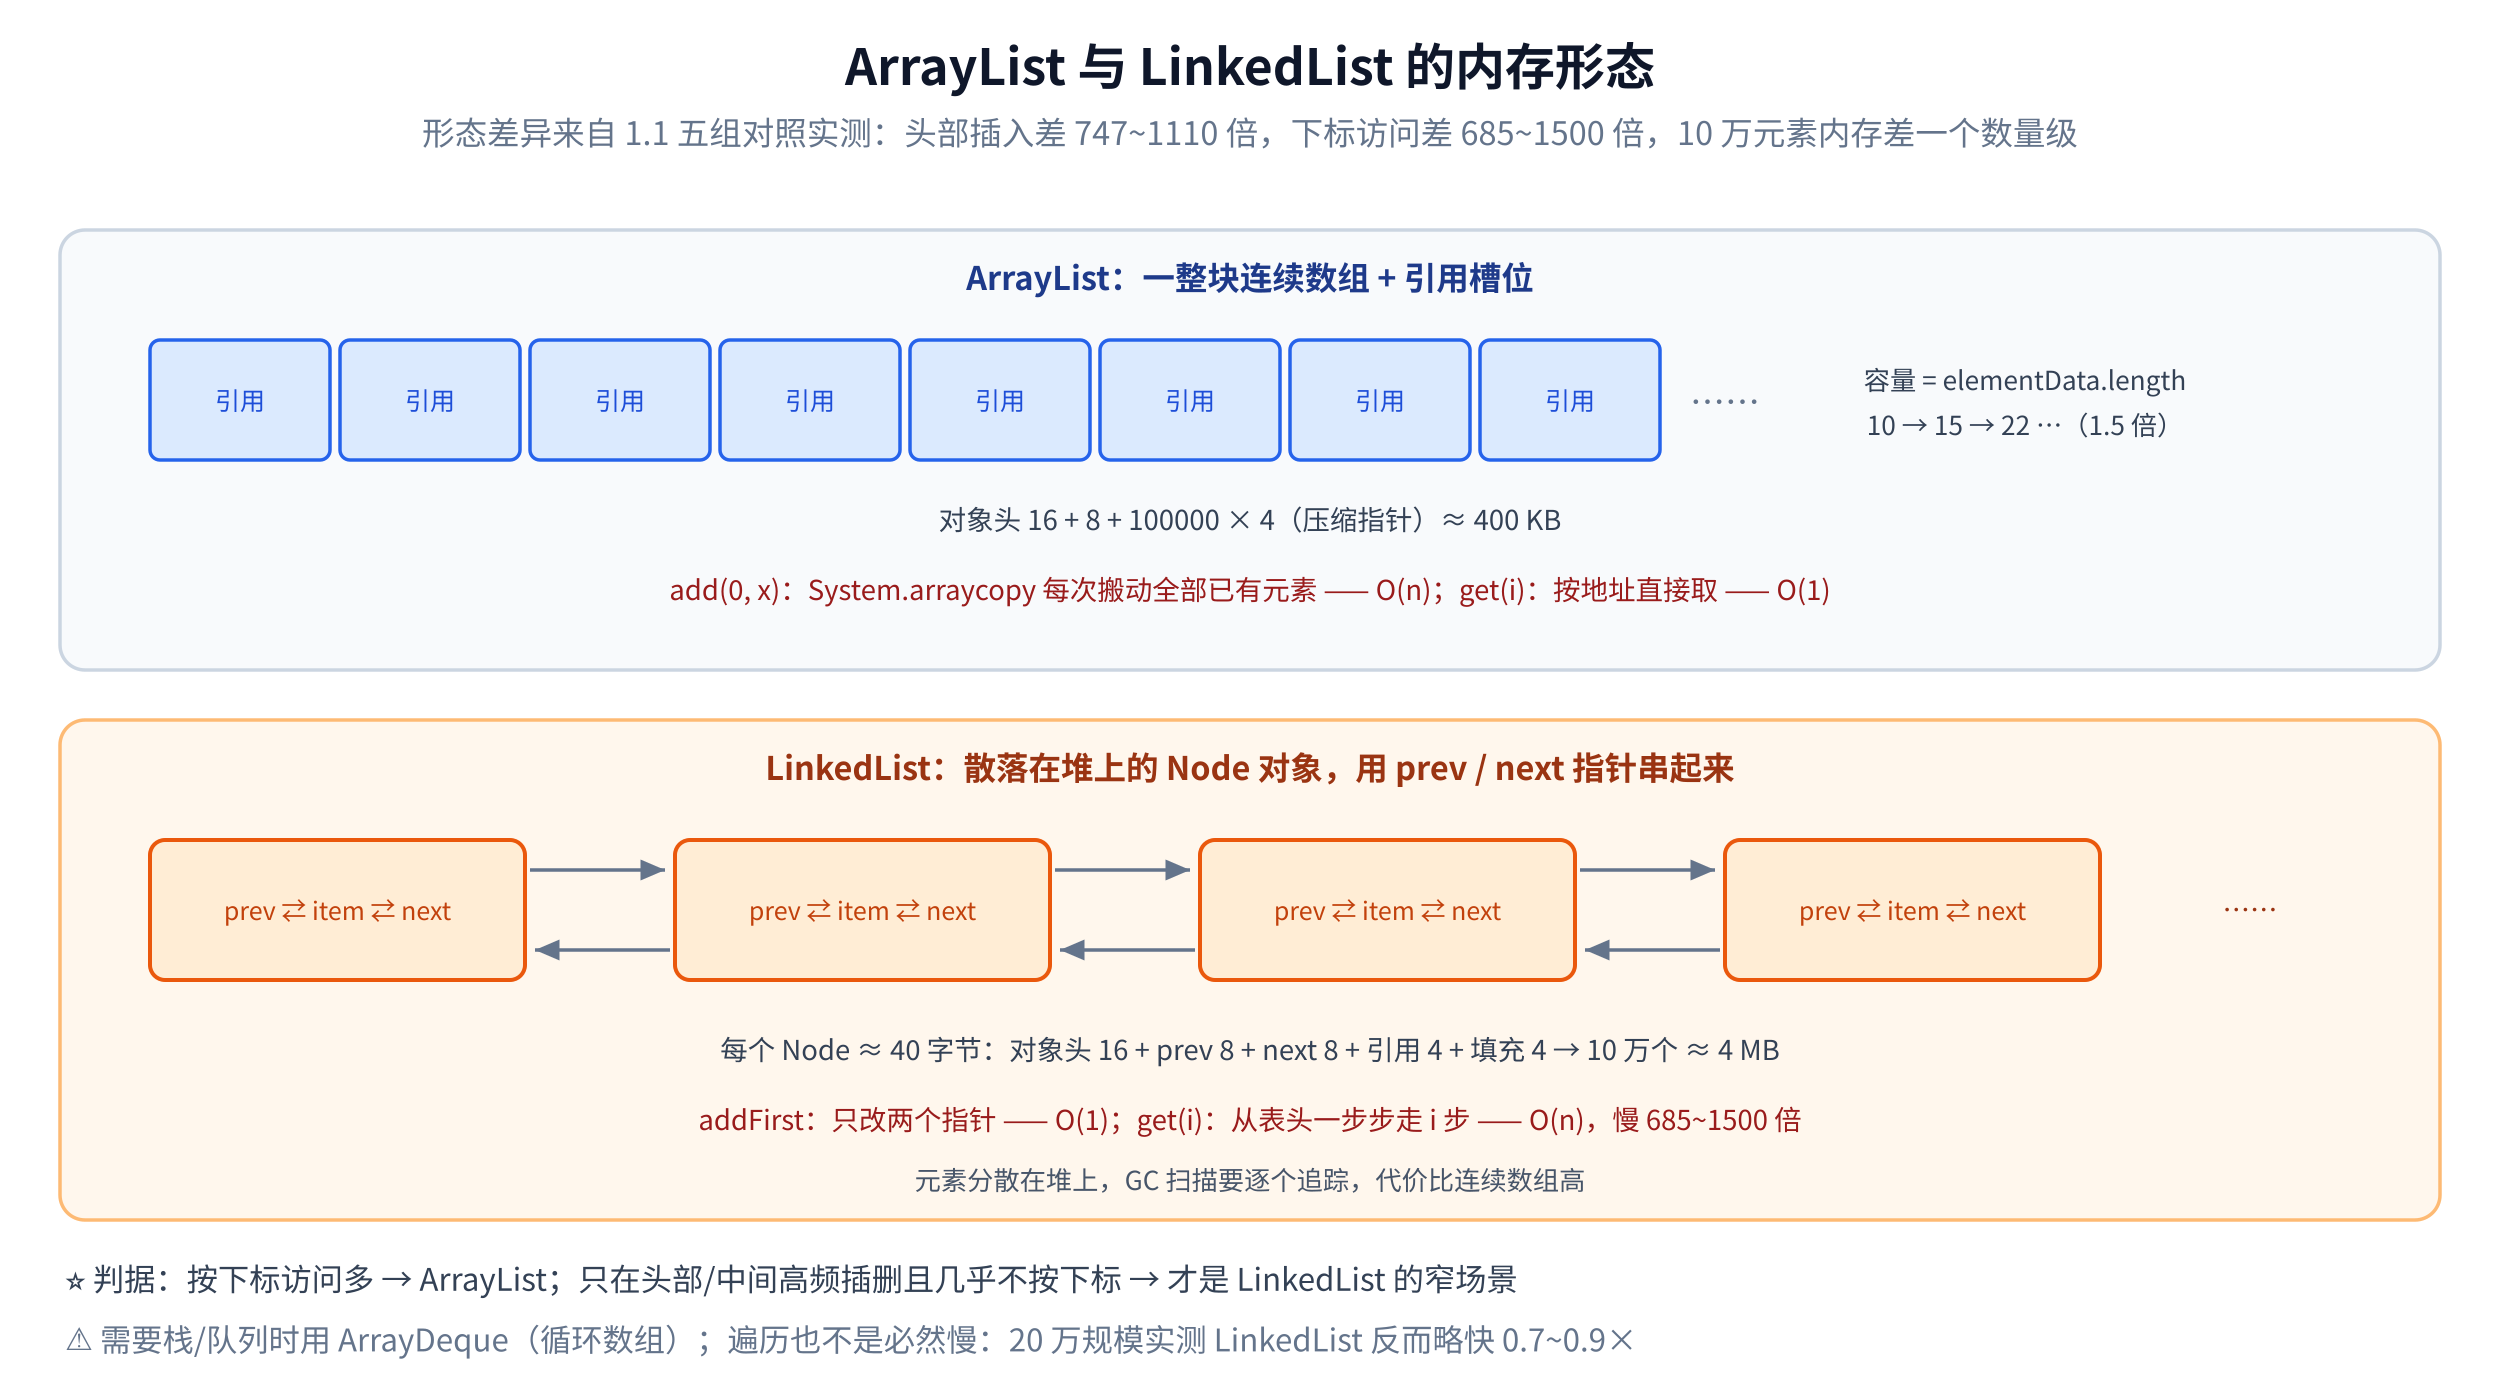
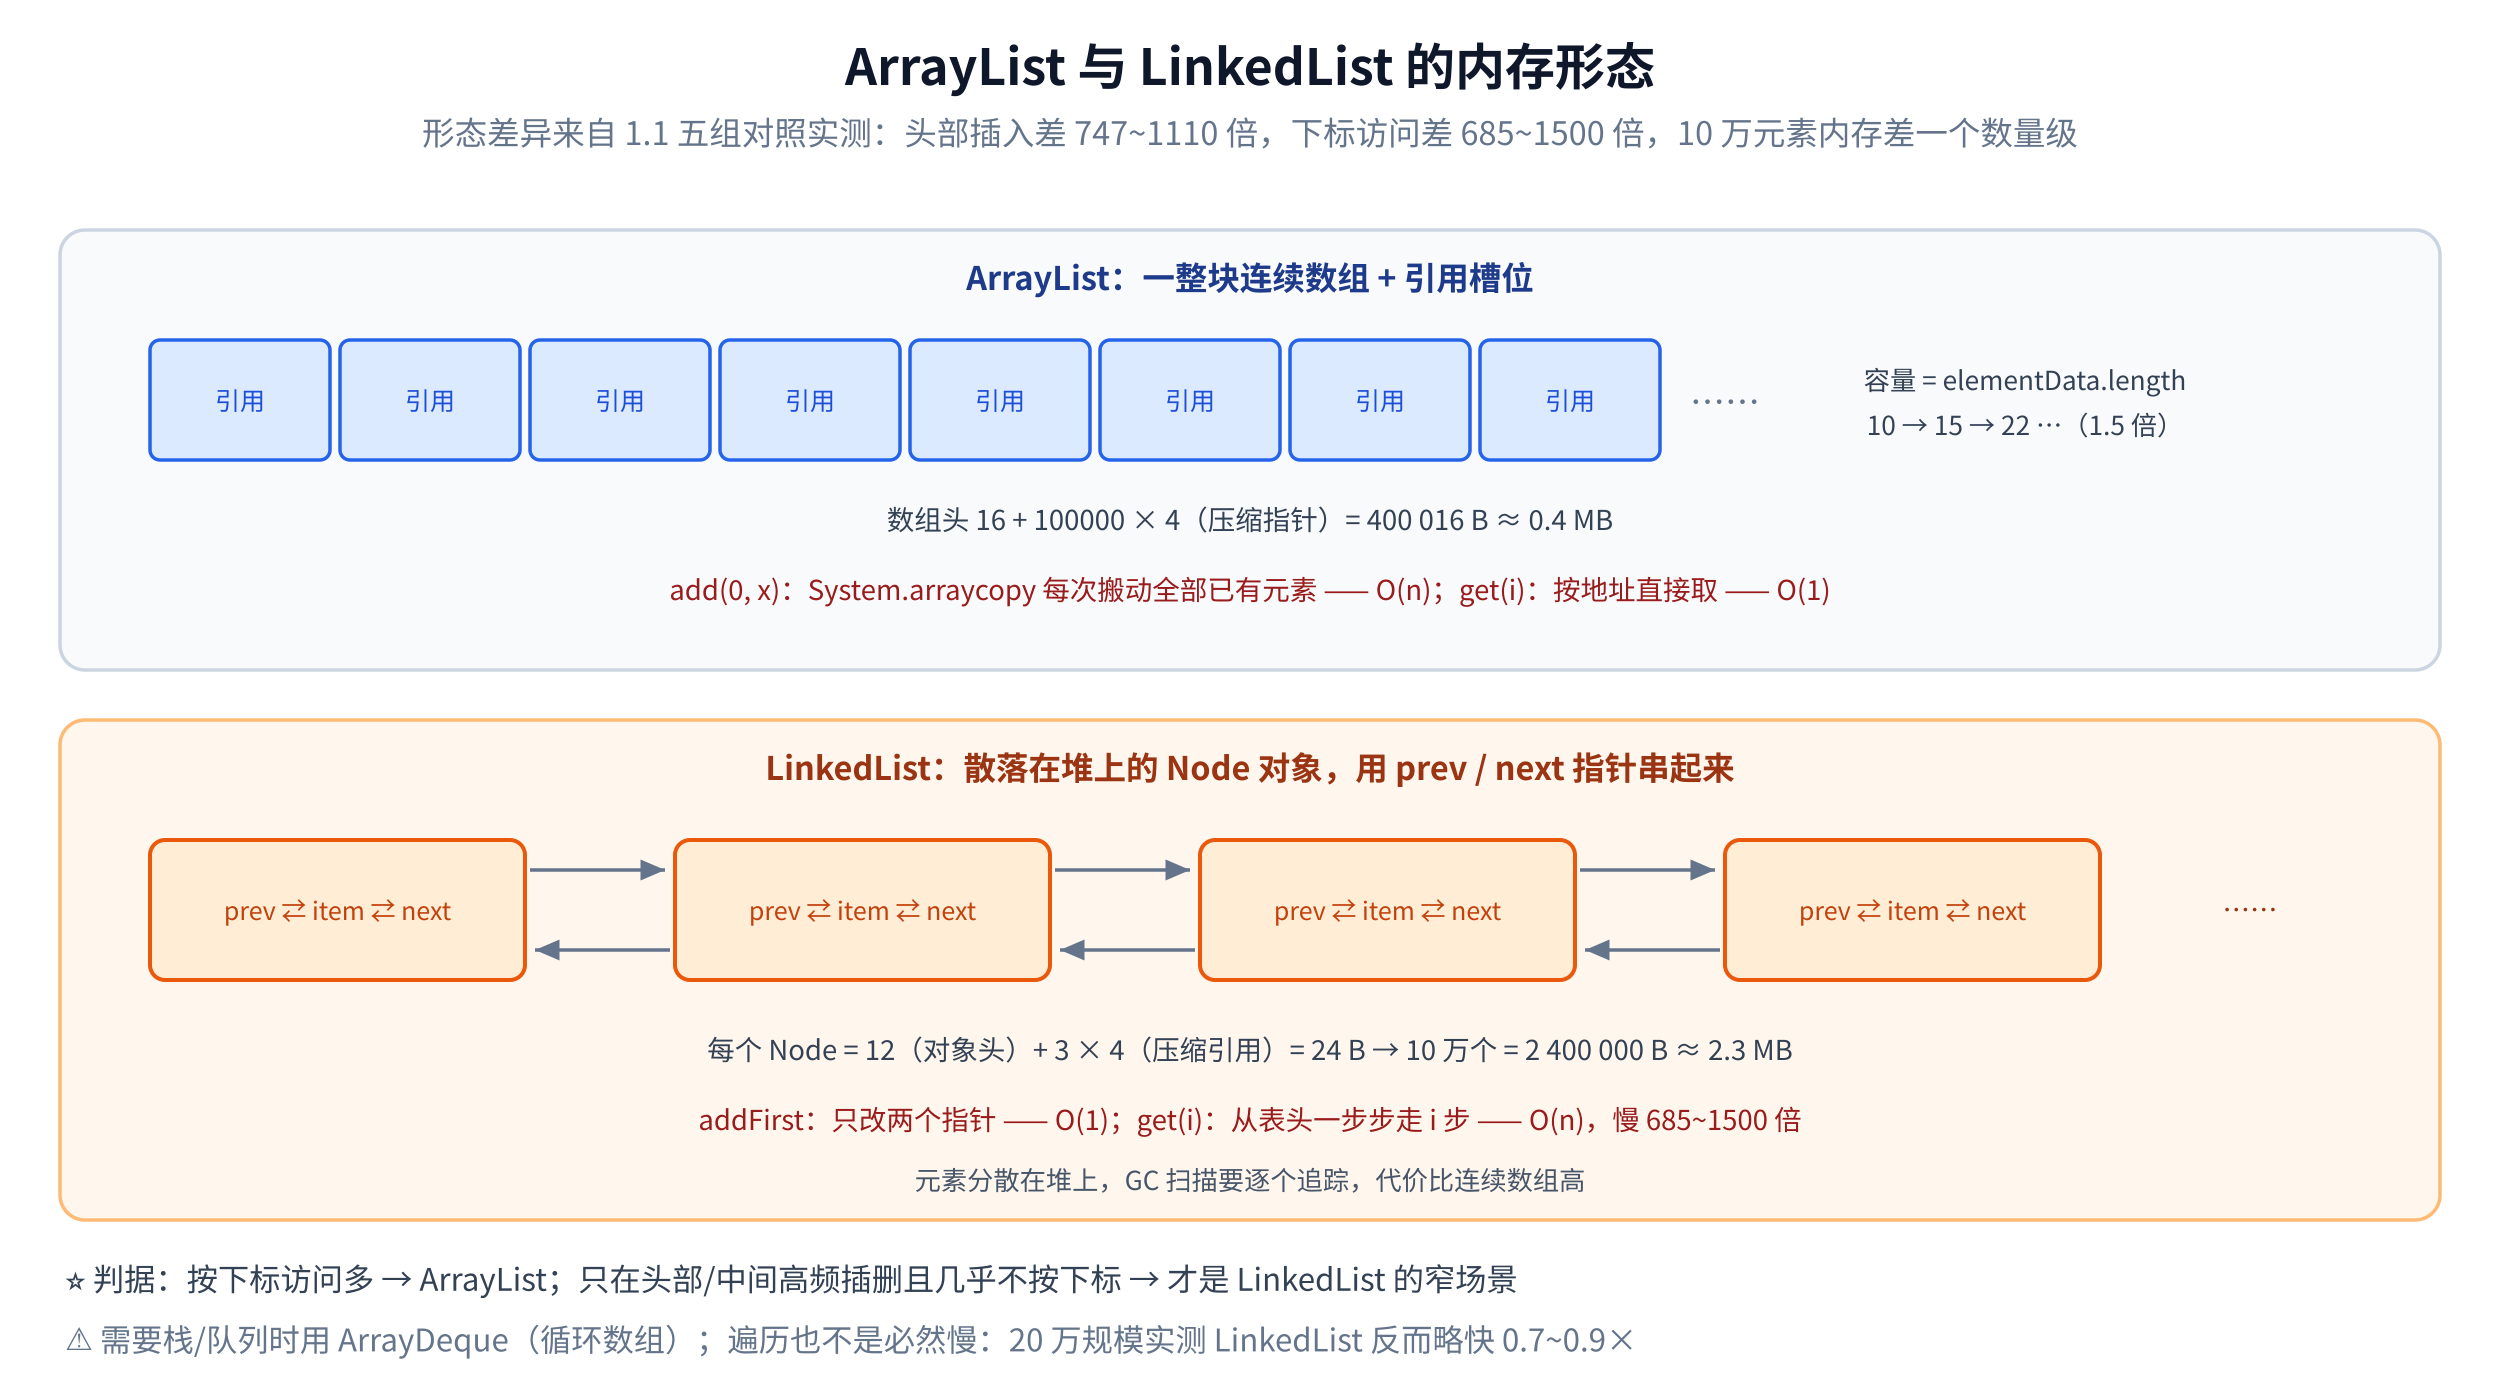
<svg xmlns="http://www.w3.org/2000/svg" viewBox="0 0 1000 560" width="1000" height="560" font-family="Microsoft YaHei, PingFang SC, Noto Sans CJK SC, sans-serif">
  <defs>
    <marker id="a1" markerWidth="9" markerHeight="9" refX="7" refY="3" orient="auto">
      <path d="M0,0 L7,3 L0,6 Z" fill="#64748b" />
    </marker>
  </defs>
  <rect x="0" y="0" width="1000" height="560" fill="#ffffff" />
  <text x="500" y="34" text-anchor="middle" font-size="20" font-weight="bold" fill="#0f172a">ArrayList 与 LinkedList 的内存形态</text>
  <text x="500" y="58" text-anchor="middle" font-size="13" fill="#64748b">形态差异来自 1.1 五组对照实测：头部插入差 747~1110 倍，下标访问差 685~1500 倍，10 万元素内存差一个数量级</text>
  <rect x="24" y="92" width="952" height="176" rx="10" fill="#f8fafc" stroke="#cbd5e1" stroke-width="1.4" />
  <text x="500" y="116" text-anchor="middle" font-size="13" font-weight="bold" fill="#1e3a8a">ArrayList：一整块连续数组 + 引用槽位</text>
  <rect x="60" y="136" width="72" height="48" rx="4" fill="#dbeafe" stroke="#2563eb" stroke-width="1.4" />
  <text x="96" y="164" text-anchor="middle" font-size="10" fill="#1d4ed8">引用</text>
  <rect x="136" y="136" width="72" height="48" rx="4" fill="#dbeafe" stroke="#2563eb" stroke-width="1.4" />
  <text x="172" y="164" text-anchor="middle" font-size="10" fill="#1d4ed8">引用</text>
  <rect x="212" y="136" width="72" height="48" rx="4" fill="#dbeafe" stroke="#2563eb" stroke-width="1.4" />
  <text x="248" y="164" text-anchor="middle" font-size="10" fill="#1d4ed8">引用</text>
  <rect x="288" y="136" width="72" height="48" rx="4" fill="#dbeafe" stroke="#2563eb" stroke-width="1.4" />
  <text x="324" y="164" text-anchor="middle" font-size="10" fill="#1d4ed8">引用</text>
  <rect x="364" y="136" width="72" height="48" rx="4" fill="#dbeafe" stroke="#2563eb" stroke-width="1.4" />
  <text x="400" y="164" text-anchor="middle" font-size="10" fill="#1d4ed8">引用</text>
  <rect x="440" y="136" width="72" height="48" rx="4" fill="#dbeafe" stroke="#2563eb" stroke-width="1.4" />
  <text x="476" y="164" text-anchor="middle" font-size="10" fill="#1d4ed8">引用</text>
  <rect x="516" y="136" width="72" height="48" rx="4" fill="#dbeafe" stroke="#2563eb" stroke-width="1.4" />
  <text x="552" y="164" text-anchor="middle" font-size="10" fill="#1d4ed8">引用</text>
  <rect x="592" y="136" width="72" height="48" rx="4" fill="#dbeafe" stroke="#2563eb" stroke-width="1.4" />
  <text x="628" y="164" text-anchor="middle" font-size="10" fill="#1d4ed8">引用</text>
  <text x="690" y="166" text-anchor="middle" font-size="14" fill="#64748b">……</text>
  <text x="810" y="156" text-anchor="middle" font-size="10.5" fill="#334155">容量 = elementData.length</text>
  <text x="810" y="174" text-anchor="middle" font-size="10.5" fill="#334155">10 → 15 → 22 …（1.5 倍）</text>
-   <text x="500" y="212" text-anchor="middle" font-size="11" fill="#334155">对象头 16 + 8 + 100000 × 4（压缩指针）≈ 400 KB</text>
+   <text x="500" y="212" text-anchor="middle" font-size="11" fill="#334155">数组头 16 + 100000 × 4（压缩指针）= 400 016 B ≈ 0.4 MB</text>
  <text x="500" y="240" text-anchor="middle" font-size="11" fill="#991b1b">add(0, x)：System.arraycopy 每次搬动全部已有元素 —— O(n)；get(i)：按地址直接取 —— O(1)</text>
  <rect x="24" y="288" width="952" height="200" rx="10" fill="#fff7ed" stroke="#fdba74" stroke-width="1.4" />
  <text x="500" y="312" text-anchor="middle" font-size="13" font-weight="bold" fill="#9a3412">LinkedList：散落在堆上的 Node 对象，用 prev / next 指针串起来</text>
  <rect x="60" y="336" width="150" height="56" rx="6" fill="#ffedd5" stroke="#ea580c" stroke-width="1.6" />
  <text x="135" y="368" text-anchor="middle" font-size="10" fill="#c2410c">prev ⇄ item ⇄ next</text>
  <line x1="212" y1="348" x2="266" y2="348" stroke="#64748b" stroke-width="1.4" marker-end="url(#a1)" />
  <line x1="268" y1="380" x2="214" y2="380" stroke="#64748b" stroke-width="1.4" marker-end="url(#a1)" />
  <rect x="270" y="336" width="150" height="56" rx="6" fill="#ffedd5" stroke="#ea580c" stroke-width="1.6" />
  <text x="345" y="368" text-anchor="middle" font-size="10" fill="#c2410c">prev ⇄ item ⇄ next</text>
  <line x1="422" y1="348" x2="476" y2="348" stroke="#64748b" stroke-width="1.4" marker-end="url(#a1)" />
  <line x1="478" y1="380" x2="424" y2="380" stroke="#64748b" stroke-width="1.4" marker-end="url(#a1)" />
  <rect x="480" y="336" width="150" height="56" rx="6" fill="#ffedd5" stroke="#ea580c" stroke-width="1.6" />
  <text x="555" y="368" text-anchor="middle" font-size="10" fill="#c2410c">prev ⇄ item ⇄ next</text>
  <line x1="632" y1="348" x2="686" y2="348" stroke="#64748b" stroke-width="1.4" marker-end="url(#a1)" />
  <line x1="688" y1="380" x2="634" y2="380" stroke="#64748b" stroke-width="1.4" marker-end="url(#a1)" />
  <rect x="690" y="336" width="150" height="56" rx="6" fill="#ffedd5" stroke="#ea580c" stroke-width="1.6" />
  <text x="765" y="368" text-anchor="middle" font-size="10" fill="#c2410c">prev ⇄ item ⇄ next</text>
  <text x="900" y="368" text-anchor="middle" font-size="11" fill="#9a3412">……</text>
-   <text x="500" y="424" text-anchor="middle" font-size="11" fill="#334155">每个 Node ≈ 40 字节：对象头 16 + prev 8 + next 8 + 引用 4 + 填充 4 → 10 万个 ≈ 4 MB</text>
+   <text x="500" y="424" text-anchor="middle" font-size="11" fill="#334155">每个 Node = 12（对象头）+ 3 × 4（压缩引用）= 24 B → 10 万个 = 2 400 000 B ≈ 2.3 MB</text>
  <text x="500" y="452" text-anchor="middle" font-size="11" fill="#991b1b">addFirst：只改两个指针 —— O(1)；get(i)：从表头一步步走 i 步 —— O(n)，慢 685~1500 倍</text>
  <text x="500" y="476" text-anchor="middle" font-size="10.5" fill="#475569">元素分散在堆上，GC 扫描要逐个追踪，代价比连续数组高</text>
  <text x="26" y="516" font-size="12.5" fill="#334155">⭐ 判据：按下标访问多 → ArrayList；只在头部/中间高频插删且几乎不按下标 → 才是 LinkedList 的窄场景</text>
  <text x="26" y="540" font-size="12.5" fill="#64748b">⚠️ 需要栈/队列时用 ArrayDeque（循环数组）；遍历也不是必然慢：20 万规模实测 LinkedList 反而略快 0.7~0.9×</text>
</svg>
